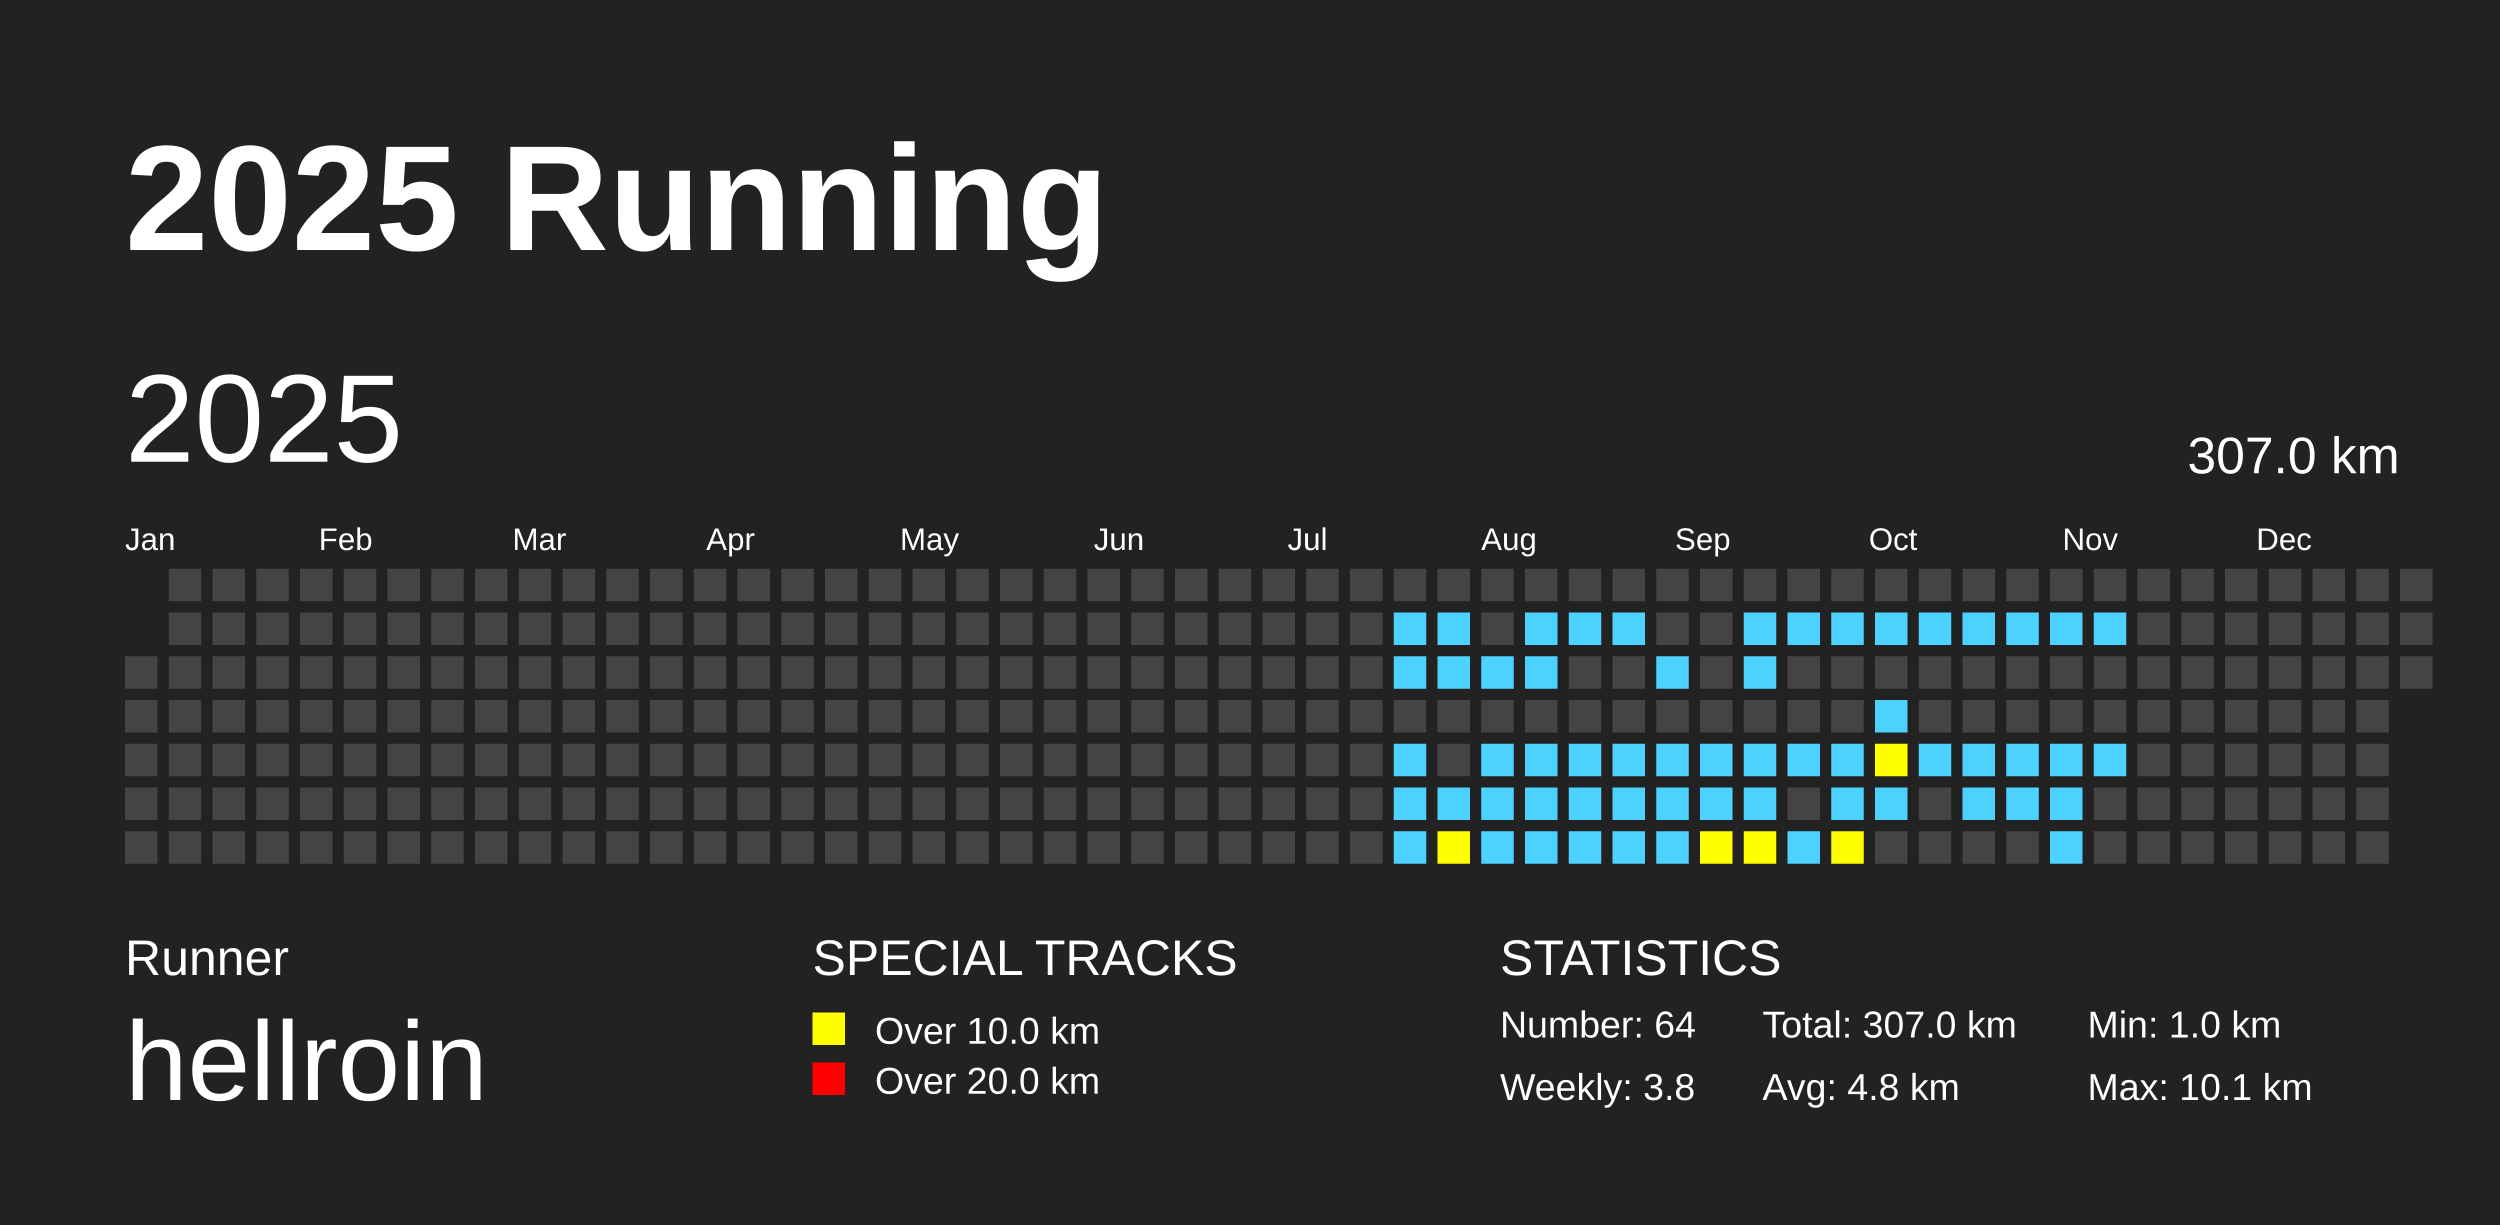
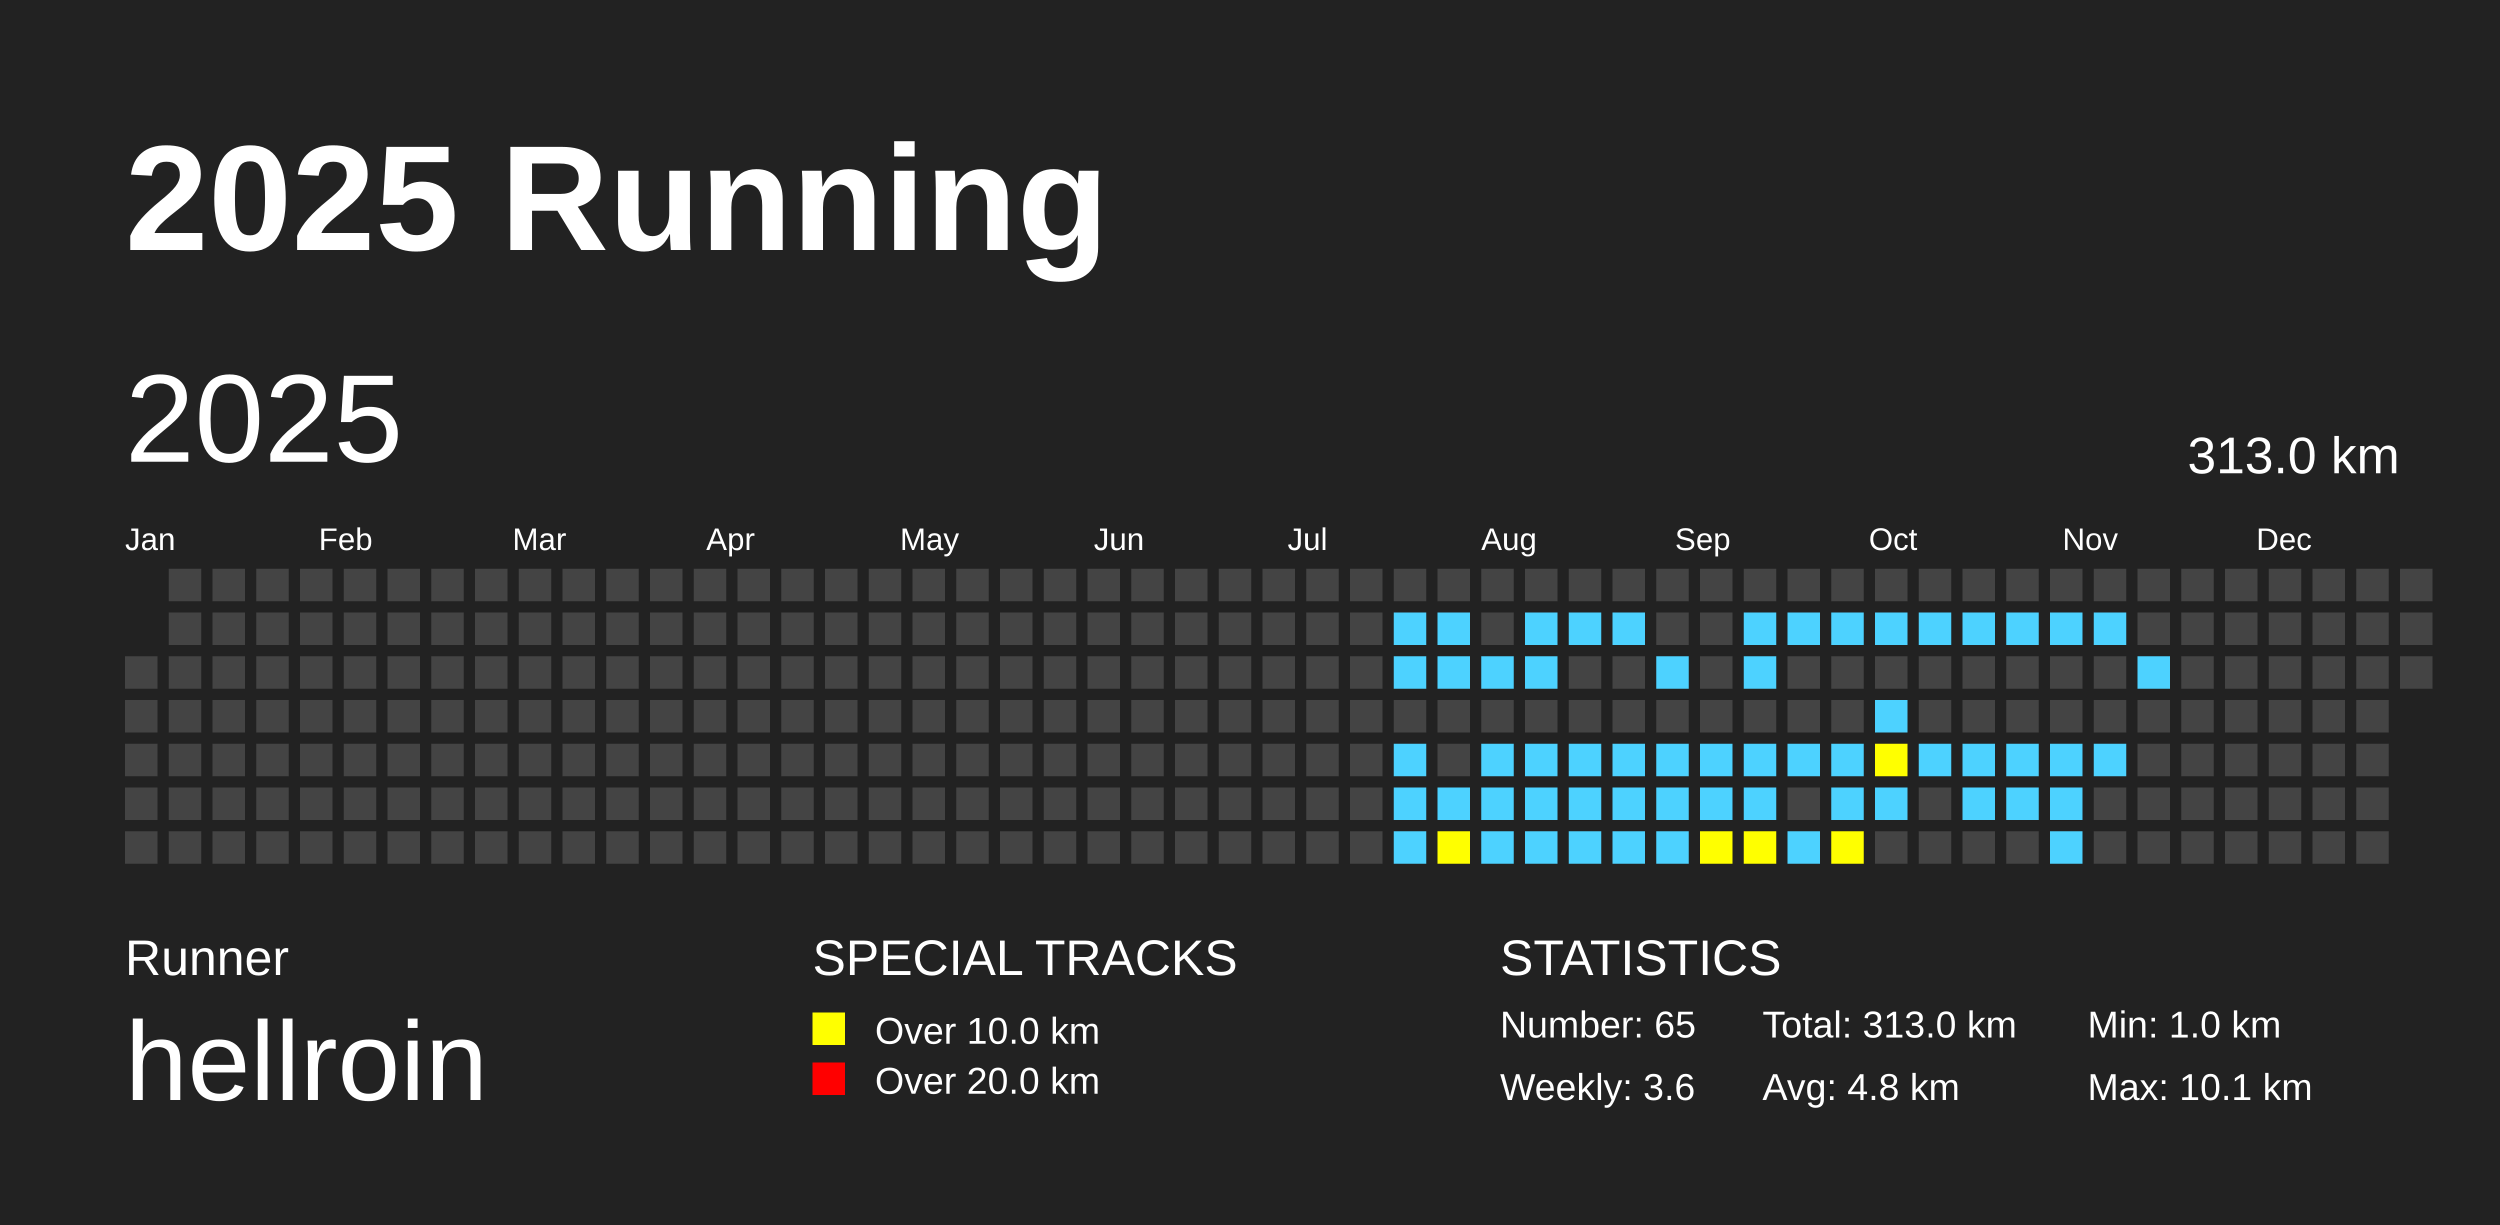
<svg xmlns="http://www.w3.org/2000/svg" baseProfile="full" height="98mm" version="1.1" viewBox="0,0,200,98" width="200mm">
  <defs />
  <rect fill="#222222" height="98" width="200" x="0" y="0" />
  <text fill="#FFFFFF" style="font-size:12px; font-family:Arial; font-weight:bold;" x="10" y="20">2025 Running</text>
  <text fill="#FFFFFF" style="font-size:4px; font-family:Arial" x="10" y="78">Runner</text>
  <text fill="#FFFFFF" style="font-size:9px; font-family:Arial" x="10" y="88">hellroin</text>
  <text fill="#FFFFFF" style="font-size:4px; font-family:Arial" x="65" y="78">SPECIAL TRACKS</text>
  <rect fill="yellow" height="2.6" width="2.6" x="65" y="81" />
  <text fill="#FFFFFF" style="font-size:3px; font-family:Arial" x="70" y="83.5">Over 10.0 km</text>
  <rect fill="red" height="2.6" width="2.6" x="65" y="85" />
  <text fill="#FFFFFF" style="font-size:3px; font-family:Arial" x="70" y="87.5">Over 20.0 km</text>
  <text fill="#FFFFFF" style="font-size:4px; font-family:Arial" x="120" y="78">STATISTICS</text>
-   <text fill="#FFFFFF" style="font-size:3px; font-family:Arial" x="120" y="83">Number: 64</text>
-   <text fill="#FFFFFF" style="font-size:3px; font-family:Arial" x="120" y="88">Weekly: 3.8</text>
-   <text fill="#FFFFFF" style="font-size:3px; font-family:Arial" x="141" y="83">Total: 307.0 km</text>
+   <text fill="#FFFFFF" style="font-size:3px; font-family:Arial" x="120" y="83">Number: 65</text>
+   <text fill="#FFFFFF" style="font-size:3px; font-family:Arial" x="120" y="88">Weekly: 3.6</text>
+   <text fill="#FFFFFF" style="font-size:3px; font-family:Arial" x="141" y="83">Total: 313.0 km</text>
  <text fill="#FFFFFF" style="font-size:3px; font-family:Arial" x="141" y="88">Avg: 4.8 km</text>
  <text fill="#FFFFFF" style="font-size:3px; font-family:Arial" x="167" y="83">Min: 1.0 km</text>
  <text fill="#FFFFFF" style="font-size:3px; font-family:Arial" x="167" y="88">Max: 10.1 km</text>
  <text dominant-baseline="hanging" fill="#FFFFFF" style="font-size:10.0px; font-family:Arial;" x="10" y="30">2025</text>
-   <text dominant-baseline="hanging" fill="#FFFFFF" style="font-size:4.125px; font-family:Arial;" x="175" y="35">307.0 km</text>
+   <text dominant-baseline="hanging" fill="#FFFFFF" style="font-size:4.125px; font-family:Arial;" x="175" y="35">313.0 km</text>
  <text fill="#FFFFFF" style="font-size:2.5px; font-family:Arial" x="10.0" y="44">Jan</text>
  <text fill="#FFFFFF" style="font-size:2.5px; font-family:Arial" x="25.5" y="44">Feb</text>
  <text fill="#FFFFFF" style="font-size:2.5px; font-family:Arial" x="41.0" y="44">Mar</text>
  <text fill="#FFFFFF" style="font-size:2.5px; font-family:Arial" x="56.5" y="44">Apr</text>
  <text fill="#FFFFFF" style="font-size:2.5px; font-family:Arial" x="72.0" y="44">May</text>
  <text fill="#FFFFFF" style="font-size:2.5px; font-family:Arial" x="87.5" y="44">Jun</text>
  <text fill="#FFFFFF" style="font-size:2.5px; font-family:Arial" x="103.0" y="44">Jul</text>
  <text fill="#FFFFFF" style="font-size:2.5px; font-family:Arial" x="118.5" y="44">Aug</text>
  <text fill="#FFFFFF" style="font-size:2.5px; font-family:Arial" x="134.0" y="44">Sep</text>
  <text fill="#FFFFFF" style="font-size:2.5px; font-family:Arial" x="149.5" y="44">Oct</text>
  <text fill="#FFFFFF" style="font-size:2.5px; font-family:Arial" x="165.0" y="44">Nov</text>
  <text fill="#FFFFFF" style="font-size:2.5px; font-family:Arial" x="180.5" y="44">Dec</text>
  <rect fill="#444444" height="2.6" width="2.6" x="10.0" y="52.5" />
  <rect fill="#444444" height="2.6" width="2.6" x="10.0" y="56.0" />
  <rect fill="#444444" height="2.6" width="2.6" x="10.0" y="59.5" />
  <rect fill="#444444" height="2.6" width="2.6" x="10.0" y="63.0" />
  <rect fill="#444444" height="2.6" width="2.6" x="10.0" y="66.5" />
  <rect fill="#444444" height="2.6" width="2.6" x="13.5" y="45.5" />
  <rect fill="#444444" height="2.6" width="2.6" x="13.5" y="49.0" />
  <rect fill="#444444" height="2.6" width="2.6" x="13.5" y="52.5" />
  <rect fill="#444444" height="2.6" width="2.6" x="13.5" y="56.0" />
  <rect fill="#444444" height="2.6" width="2.6" x="13.5" y="59.5" />
  <rect fill="#444444" height="2.6" width="2.6" x="13.5" y="63.0" />
  <rect fill="#444444" height="2.6" width="2.6" x="13.5" y="66.5" />
  <rect fill="#444444" height="2.6" width="2.6" x="17.0" y="45.5" />
  <rect fill="#444444" height="2.6" width="2.6" x="17.0" y="49.0" />
  <rect fill="#444444" height="2.6" width="2.6" x="17.0" y="52.5" />
  <rect fill="#444444" height="2.6" width="2.6" x="17.0" y="56.0" />
  <rect fill="#444444" height="2.6" width="2.6" x="17.0" y="59.5" />
  <rect fill="#444444" height="2.6" width="2.6" x="17.0" y="63.0" />
  <rect fill="#444444" height="2.6" width="2.6" x="17.0" y="66.5" />
  <rect fill="#444444" height="2.6" width="2.6" x="20.5" y="45.5" />
  <rect fill="#444444" height="2.6" width="2.6" x="20.5" y="49.0" />
  <rect fill="#444444" height="2.6" width="2.6" x="20.5" y="52.5" />
  <rect fill="#444444" height="2.6" width="2.6" x="20.5" y="56.0" />
  <rect fill="#444444" height="2.6" width="2.6" x="20.5" y="59.5" />
  <rect fill="#444444" height="2.6" width="2.6" x="20.5" y="63.0" />
  <rect fill="#444444" height="2.6" width="2.6" x="20.5" y="66.5" />
  <rect fill="#444444" height="2.6" width="2.6" x="24.0" y="45.5" />
  <rect fill="#444444" height="2.6" width="2.6" x="24.0" y="49.0" />
  <rect fill="#444444" height="2.6" width="2.6" x="24.0" y="52.5" />
  <rect fill="#444444" height="2.6" width="2.6" x="24.0" y="56.0" />
  <rect fill="#444444" height="2.6" width="2.6" x="24.0" y="59.5" />
  <rect fill="#444444" height="2.6" width="2.6" x="24.0" y="63.0" />
  <rect fill="#444444" height="2.6" width="2.6" x="24.0" y="66.5" />
  <rect fill="#444444" height="2.6" width="2.6" x="27.5" y="45.5" />
  <rect fill="#444444" height="2.6" width="2.6" x="27.5" y="49.0" />
  <rect fill="#444444" height="2.6" width="2.6" x="27.5" y="52.5" />
  <rect fill="#444444" height="2.6" width="2.6" x="27.5" y="56.0" />
  <rect fill="#444444" height="2.6" width="2.6" x="27.5" y="59.5" />
  <rect fill="#444444" height="2.6" width="2.6" x="27.5" y="63.0" />
  <rect fill="#444444" height="2.6" width="2.6" x="27.5" y="66.5" />
  <rect fill="#444444" height="2.6" width="2.6" x="31.0" y="45.5" />
  <rect fill="#444444" height="2.6" width="2.6" x="31.0" y="49.0" />
  <rect fill="#444444" height="2.6" width="2.6" x="31.0" y="52.5" />
  <rect fill="#444444" height="2.6" width="2.6" x="31.0" y="56.0" />
  <rect fill="#444444" height="2.6" width="2.6" x="31.0" y="59.5" />
  <rect fill="#444444" height="2.6" width="2.6" x="31.0" y="63.0" />
  <rect fill="#444444" height="2.6" width="2.6" x="31.0" y="66.5" />
  <rect fill="#444444" height="2.6" width="2.6" x="34.5" y="45.5" />
  <rect fill="#444444" height="2.6" width="2.6" x="34.5" y="49.0" />
  <rect fill="#444444" height="2.6" width="2.6" x="34.5" y="52.5" />
  <rect fill="#444444" height="2.6" width="2.6" x="34.5" y="56.0" />
  <rect fill="#444444" height="2.6" width="2.6" x="34.5" y="59.5" />
  <rect fill="#444444" height="2.6" width="2.6" x="34.5" y="63.0" />
  <rect fill="#444444" height="2.6" width="2.6" x="34.5" y="66.5" />
  <rect fill="#444444" height="2.6" width="2.6" x="38.0" y="45.5" />
  <rect fill="#444444" height="2.6" width="2.6" x="38.0" y="49.0" />
  <rect fill="#444444" height="2.6" width="2.6" x="38.0" y="52.5" />
  <rect fill="#444444" height="2.6" width="2.6" x="38.0" y="56.0" />
  <rect fill="#444444" height="2.6" width="2.6" x="38.0" y="59.5" />
  <rect fill="#444444" height="2.6" width="2.6" x="38.0" y="63.0" />
  <rect fill="#444444" height="2.6" width="2.6" x="38.0" y="66.5" />
  <rect fill="#444444" height="2.6" width="2.6" x="41.5" y="45.5" />
  <rect fill="#444444" height="2.6" width="2.6" x="41.5" y="49.0" />
  <rect fill="#444444" height="2.6" width="2.6" x="41.5" y="52.5" />
  <rect fill="#444444" height="2.6" width="2.6" x="41.5" y="56.0" />
  <rect fill="#444444" height="2.6" width="2.6" x="41.5" y="59.5" />
  <rect fill="#444444" height="2.6" width="2.6" x="41.5" y="63.0" />
  <rect fill="#444444" height="2.6" width="2.6" x="41.5" y="66.5" />
  <rect fill="#444444" height="2.6" width="2.6" x="45.0" y="45.5" />
  <rect fill="#444444" height="2.6" width="2.6" x="45.0" y="49.0" />
  <rect fill="#444444" height="2.6" width="2.6" x="45.0" y="52.5" />
  <rect fill="#444444" height="2.6" width="2.6" x="45.0" y="56.0" />
  <rect fill="#444444" height="2.6" width="2.6" x="45.0" y="59.5" />
  <rect fill="#444444" height="2.6" width="2.6" x="45.0" y="63.0" />
  <rect fill="#444444" height="2.6" width="2.6" x="45.0" y="66.5" />
  <rect fill="#444444" height="2.6" width="2.6" x="48.5" y="45.5" />
  <rect fill="#444444" height="2.6" width="2.6" x="48.5" y="49.0" />
  <rect fill="#444444" height="2.6" width="2.6" x="48.5" y="52.5" />
  <rect fill="#444444" height="2.6" width="2.6" x="48.5" y="56.0" />
  <rect fill="#444444" height="2.6" width="2.6" x="48.5" y="59.5" />
  <rect fill="#444444" height="2.6" width="2.6" x="48.5" y="63.0" />
  <rect fill="#444444" height="2.6" width="2.6" x="48.5" y="66.5" />
  <rect fill="#444444" height="2.6" width="2.6" x="52.0" y="45.5" />
  <rect fill="#444444" height="2.6" width="2.6" x="52.0" y="49.0" />
  <rect fill="#444444" height="2.6" width="2.6" x="52.0" y="52.5" />
  <rect fill="#444444" height="2.6" width="2.6" x="52.0" y="56.0" />
  <rect fill="#444444" height="2.6" width="2.6" x="52.0" y="59.5" />
  <rect fill="#444444" height="2.6" width="2.6" x="52.0" y="63.0" />
  <rect fill="#444444" height="2.6" width="2.6" x="52.0" y="66.5" />
  <rect fill="#444444" height="2.6" width="2.6" x="55.5" y="45.5" />
  <rect fill="#444444" height="2.6" width="2.6" x="55.5" y="49.0" />
  <rect fill="#444444" height="2.6" width="2.6" x="55.5" y="52.5" />
  <rect fill="#444444" height="2.6" width="2.6" x="55.5" y="56.0" />
  <rect fill="#444444" height="2.6" width="2.6" x="55.5" y="59.5" />
  <rect fill="#444444" height="2.6" width="2.6" x="55.5" y="63.0" />
  <rect fill="#444444" height="2.6" width="2.6" x="55.5" y="66.5" />
  <rect fill="#444444" height="2.6" width="2.6" x="59.0" y="45.5" />
  <rect fill="#444444" height="2.6" width="2.6" x="59.0" y="49.0" />
  <rect fill="#444444" height="2.6" width="2.6" x="59.0" y="52.5" />
  <rect fill="#444444" height="2.6" width="2.6" x="59.0" y="56.0" />
  <rect fill="#444444" height="2.6" width="2.6" x="59.0" y="59.5" />
  <rect fill="#444444" height="2.6" width="2.6" x="59.0" y="63.0" />
  <rect fill="#444444" height="2.6" width="2.6" x="59.0" y="66.5" />
  <rect fill="#444444" height="2.6" width="2.6" x="62.5" y="45.5" />
  <rect fill="#444444" height="2.6" width="2.6" x="62.5" y="49.0" />
  <rect fill="#444444" height="2.6" width="2.6" x="62.5" y="52.5" />
  <rect fill="#444444" height="2.6" width="2.6" x="62.5" y="56.0" />
  <rect fill="#444444" height="2.6" width="2.6" x="62.5" y="59.5" />
  <rect fill="#444444" height="2.6" width="2.6" x="62.5" y="63.0" />
  <rect fill="#444444" height="2.6" width="2.6" x="62.5" y="66.5" />
  <rect fill="#444444" height="2.6" width="2.6" x="66.0" y="45.5" />
  <rect fill="#444444" height="2.6" width="2.6" x="66.0" y="49.0" />
  <rect fill="#444444" height="2.6" width="2.6" x="66.0" y="52.5" />
  <rect fill="#444444" height="2.6" width="2.6" x="66.0" y="56.0" />
  <rect fill="#444444" height="2.6" width="2.6" x="66.0" y="59.5" />
  <rect fill="#444444" height="2.6" width="2.6" x="66.0" y="63.0" />
  <rect fill="#444444" height="2.6" width="2.6" x="66.0" y="66.5" />
  <rect fill="#444444" height="2.6" width="2.6" x="69.5" y="45.5" />
  <rect fill="#444444" height="2.6" width="2.6" x="69.5" y="49.0" />
  <rect fill="#444444" height="2.6" width="2.6" x="69.5" y="52.5" />
  <rect fill="#444444" height="2.6" width="2.6" x="69.5" y="56.0" />
  <rect fill="#444444" height="2.6" width="2.6" x="69.5" y="59.5" />
  <rect fill="#444444" height="2.6" width="2.6" x="69.5" y="63.0" />
  <rect fill="#444444" height="2.6" width="2.6" x="69.5" y="66.5" />
  <rect fill="#444444" height="2.6" width="2.6" x="73.0" y="45.5" />
  <rect fill="#444444" height="2.6" width="2.6" x="73.0" y="49.0" />
  <rect fill="#444444" height="2.6" width="2.6" x="73.0" y="52.5" />
  <rect fill="#444444" height="2.6" width="2.6" x="73.0" y="56.0" />
  <rect fill="#444444" height="2.6" width="2.6" x="73.0" y="59.5" />
  <rect fill="#444444" height="2.6" width="2.6" x="73.0" y="63.0" />
  <rect fill="#444444" height="2.6" width="2.6" x="73.0" y="66.5" />
  <rect fill="#444444" height="2.6" width="2.6" x="76.5" y="45.5" />
  <rect fill="#444444" height="2.6" width="2.6" x="76.5" y="49.0" />
  <rect fill="#444444" height="2.6" width="2.6" x="76.5" y="52.5" />
  <rect fill="#444444" height="2.6" width="2.6" x="76.5" y="56.0" />
  <rect fill="#444444" height="2.6" width="2.6" x="76.5" y="59.5" />
  <rect fill="#444444" height="2.6" width="2.6" x="76.5" y="63.0" />
  <rect fill="#444444" height="2.6" width="2.6" x="76.5" y="66.5" />
  <rect fill="#444444" height="2.6" width="2.6" x="80.0" y="45.5" />
  <rect fill="#444444" height="2.6" width="2.6" x="80.0" y="49.0" />
  <rect fill="#444444" height="2.6" width="2.6" x="80.0" y="52.5" />
  <rect fill="#444444" height="2.6" width="2.6" x="80.0" y="56.0" />
  <rect fill="#444444" height="2.6" width="2.6" x="80.0" y="59.5" />
  <rect fill="#444444" height="2.6" width="2.6" x="80.0" y="63.0" />
  <rect fill="#444444" height="2.6" width="2.6" x="80.0" y="66.5" />
  <rect fill="#444444" height="2.6" width="2.6" x="83.5" y="45.5" />
  <rect fill="#444444" height="2.6" width="2.6" x="83.5" y="49.0" />
  <rect fill="#444444" height="2.6" width="2.6" x="83.5" y="52.5" />
  <rect fill="#444444" height="2.6" width="2.6" x="83.5" y="56.0" />
  <rect fill="#444444" height="2.6" width="2.6" x="83.5" y="59.5" />
  <rect fill="#444444" height="2.6" width="2.6" x="83.5" y="63.0" />
  <rect fill="#444444" height="2.6" width="2.6" x="83.5" y="66.5" />
  <rect fill="#444444" height="2.6" width="2.6" x="87.0" y="45.5" />
  <rect fill="#444444" height="2.6" width="2.6" x="87.0" y="49.0" />
  <rect fill="#444444" height="2.6" width="2.6" x="87.0" y="52.5" />
  <rect fill="#444444" height="2.6" width="2.6" x="87.0" y="56.0" />
  <rect fill="#444444" height="2.6" width="2.6" x="87.0" y="59.5" />
  <rect fill="#444444" height="2.6" width="2.6" x="87.0" y="63.0" />
  <rect fill="#444444" height="2.6" width="2.6" x="87.0" y="66.5" />
  <rect fill="#444444" height="2.6" width="2.6" x="90.5" y="45.5" />
  <rect fill="#444444" height="2.6" width="2.6" x="90.5" y="49.0" />
  <rect fill="#444444" height="2.6" width="2.6" x="90.5" y="52.5" />
  <rect fill="#444444" height="2.6" width="2.6" x="90.5" y="56.0" />
  <rect fill="#444444" height="2.6" width="2.6" x="90.5" y="59.5" />
  <rect fill="#444444" height="2.6" width="2.6" x="90.5" y="63.0" />
  <rect fill="#444444" height="2.6" width="2.6" x="90.5" y="66.5" />
  <rect fill="#444444" height="2.6" width="2.6" x="94.0" y="45.5" />
  <rect fill="#444444" height="2.6" width="2.6" x="94.0" y="49.0" />
  <rect fill="#444444" height="2.6" width="2.6" x="94.0" y="52.5" />
  <rect fill="#444444" height="2.6" width="2.6" x="94.0" y="56.0" />
  <rect fill="#444444" height="2.6" width="2.6" x="94.0" y="59.5" />
  <rect fill="#444444" height="2.6" width="2.6" x="94.0" y="63.0" />
  <rect fill="#444444" height="2.6" width="2.6" x="94.0" y="66.5" />
  <rect fill="#444444" height="2.6" width="2.6" x="97.5" y="45.5" />
  <rect fill="#444444" height="2.6" width="2.6" x="97.5" y="49.0" />
  <rect fill="#444444" height="2.6" width="2.6" x="97.5" y="52.5" />
  <rect fill="#444444" height="2.6" width="2.6" x="97.5" y="56.0" />
  <rect fill="#444444" height="2.6" width="2.6" x="97.5" y="59.5" />
  <rect fill="#444444" height="2.6" width="2.6" x="97.5" y="63.0" />
  <rect fill="#444444" height="2.6" width="2.6" x="97.5" y="66.5" />
  <rect fill="#444444" height="2.6" width="2.6" x="101.0" y="45.5" />
  <rect fill="#444444" height="2.6" width="2.6" x="101.0" y="49.0" />
  <rect fill="#444444" height="2.6" width="2.6" x="101.0" y="52.5" />
  <rect fill="#444444" height="2.6" width="2.6" x="101.0" y="56.0" />
  <rect fill="#444444" height="2.6" width="2.6" x="101.0" y="59.5" />
  <rect fill="#444444" height="2.6" width="2.6" x="101.0" y="63.0" />
  <rect fill="#444444" height="2.6" width="2.6" x="101.0" y="66.5" />
  <rect fill="#444444" height="2.6" width="2.6" x="104.5" y="45.5" />
  <rect fill="#444444" height="2.6" width="2.6" x="104.5" y="49.0" />
  <rect fill="#444444" height="2.6" width="2.6" x="104.5" y="52.5" />
  <rect fill="#444444" height="2.6" width="2.6" x="104.5" y="56.0" />
  <rect fill="#444444" height="2.6" width="2.6" x="104.5" y="59.5" />
  <rect fill="#444444" height="2.6" width="2.6" x="104.5" y="63.0" />
  <rect fill="#444444" height="2.6" width="2.6" x="104.5" y="66.5" />
  <rect fill="#444444" height="2.6" width="2.6" x="108.0" y="45.5" />
  <rect fill="#444444" height="2.6" width="2.6" x="108.0" y="49.0" />
  <rect fill="#444444" height="2.6" width="2.6" x="108.0" y="52.5" />
  <rect fill="#444444" height="2.6" width="2.6" x="108.0" y="56.0" />
  <rect fill="#444444" height="2.6" width="2.6" x="108.0" y="59.5" />
  <rect fill="#444444" height="2.6" width="2.6" x="108.0" y="63.0" />
  <rect fill="#444444" height="2.6" width="2.6" x="108.0" y="66.5" />
  <rect fill="#444444" height="2.6" width="2.6" x="111.5" y="45.5" />
  <rect fill="#4DD2FF" height="2.6" width="2.6" x="111.5" y="49.0" />
  <rect fill="#4DD2FF" height="2.6" width="2.6" x="111.5" y="52.5" />
  <rect fill="#444444" height="2.6" width="2.6" x="111.5" y="56.0" />
  <rect fill="#4DD2FF" height="2.6" width="2.6" x="111.5" y="59.5" />
  <rect fill="#4DD2FF" height="2.6" width="2.6" x="111.5" y="63.0" />
  <rect fill="#4DD2FF" height="2.6" width="2.6" x="111.5" y="66.5" />
  <rect fill="#444444" height="2.6" width="2.6" x="115.0" y="45.5" />
  <rect fill="#4DD2FF" height="2.6" width="2.6" x="115.0" y="49.0" />
  <rect fill="#4DD2FF" height="2.6" width="2.6" x="115.0" y="52.5" />
  <rect fill="#444444" height="2.6" width="2.6" x="115.0" y="56.0" />
  <rect fill="#444444" height="2.6" width="2.6" x="115.0" y="59.5" />
  <rect fill="#4DD2FF" height="2.6" width="2.6" x="115.0" y="63.0" />
  <rect fill="yellow" height="2.6" width="2.6" x="115.0" y="66.5" />
  <rect fill="#444444" height="2.6" width="2.6" x="118.5" y="45.5" />
  <rect fill="#444444" height="2.6" width="2.6" x="118.5" y="49.0" />
  <rect fill="#4DD2FF" height="2.6" width="2.6" x="118.5" y="52.5" />
  <rect fill="#444444" height="2.6" width="2.6" x="118.5" y="56.0" />
  <rect fill="#4DD2FF" height="2.6" width="2.6" x="118.5" y="59.5" />
  <rect fill="#4DD2FF" height="2.6" width="2.6" x="118.5" y="63.0" />
  <rect fill="#4DD2FF" height="2.6" width="2.6" x="118.5" y="66.5" />
  <rect fill="#444444" height="2.6" width="2.6" x="122.0" y="45.5" />
  <rect fill="#4DD2FF" height="2.6" width="2.6" x="122.0" y="49.0" />
  <rect fill="#4DD2FF" height="2.6" width="2.6" x="122.0" y="52.5" />
  <rect fill="#444444" height="2.6" width="2.6" x="122.0" y="56.0" />
  <rect fill="#4DD2FF" height="2.6" width="2.6" x="122.0" y="59.5" />
  <rect fill="#4DD2FF" height="2.6" width="2.6" x="122.0" y="63.0" />
  <rect fill="#4DD2FF" height="2.6" width="2.6" x="122.0" y="66.5" />
  <rect fill="#444444" height="2.6" width="2.6" x="125.5" y="45.5" />
  <rect fill="#4DD2FF" height="2.6" width="2.6" x="125.5" y="49.0" />
  <rect fill="#444444" height="2.6" width="2.6" x="125.5" y="52.5" />
  <rect fill="#444444" height="2.6" width="2.6" x="125.5" y="56.0" />
  <rect fill="#4DD2FF" height="2.6" width="2.6" x="125.5" y="59.5" />
  <rect fill="#4DD2FF" height="2.6" width="2.6" x="125.5" y="63.0" />
  <rect fill="#4DD2FF" height="2.6" width="2.6" x="125.5" y="66.5" />
  <rect fill="#444444" height="2.6" width="2.6" x="129.0" y="45.5" />
  <rect fill="#4DD2FF" height="2.6" width="2.6" x="129.0" y="49.0" />
  <rect fill="#444444" height="2.6" width="2.6" x="129.0" y="52.5" />
  <rect fill="#444444" height="2.6" width="2.6" x="129.0" y="56.0" />
  <rect fill="#4DD2FF" height="2.6" width="2.6" x="129.0" y="59.5" />
  <rect fill="#4DD2FF" height="2.6" width="2.6" x="129.0" y="63.0" />
  <rect fill="#4DD2FF" height="2.6" width="2.6" x="129.0" y="66.5" />
  <rect fill="#444444" height="2.6" width="2.6" x="132.5" y="45.5" />
  <rect fill="#444444" height="2.6" width="2.6" x="132.5" y="49.0" />
  <rect fill="#4DD2FF" height="2.6" width="2.6" x="132.5" y="52.5" />
  <rect fill="#444444" height="2.6" width="2.6" x="132.5" y="56.0" />
  <rect fill="#4DD2FF" height="2.6" width="2.6" x="132.5" y="59.5" />
  <rect fill="#4DD2FF" height="2.6" width="2.6" x="132.5" y="63.0" />
  <rect fill="#4DD2FF" height="2.6" width="2.6" x="132.5" y="66.5" />
  <rect fill="#444444" height="2.6" width="2.6" x="136.0" y="45.5" />
  <rect fill="#444444" height="2.6" width="2.6" x="136.0" y="49.0" />
  <rect fill="#444444" height="2.6" width="2.6" x="136.0" y="52.5" />
  <rect fill="#444444" height="2.6" width="2.6" x="136.0" y="56.0" />
  <rect fill="#4DD2FF" height="2.6" width="2.6" x="136.0" y="59.5" />
  <rect fill="#4DD2FF" height="2.6" width="2.6" x="136.0" y="63.0" />
  <rect fill="yellow" height="2.6" width="2.6" x="136.0" y="66.5" />
  <rect fill="#444444" height="2.6" width="2.6" x="139.5" y="45.5" />
  <rect fill="#4DD2FF" height="2.6" width="2.6" x="139.5" y="49.0" />
  <rect fill="#4DD2FF" height="2.6" width="2.6" x="139.5" y="52.5" />
  <rect fill="#444444" height="2.6" width="2.6" x="139.5" y="56.0" />
  <rect fill="#4DD2FF" height="2.6" width="2.6" x="139.5" y="59.5" />
  <rect fill="#4DD2FF" height="2.6" width="2.6" x="139.5" y="63.0" />
  <rect fill="yellow" height="2.6" width="2.6" x="139.5" y="66.5" />
  <rect fill="#444444" height="2.6" width="2.6" x="143.0" y="45.5" />
  <rect fill="#4DD2FF" height="2.6" width="2.6" x="143.0" y="49.0" />
  <rect fill="#444444" height="2.6" width="2.6" x="143.0" y="52.5" />
  <rect fill="#444444" height="2.6" width="2.6" x="143.0" y="56.0" />
  <rect fill="#4DD2FF" height="2.6" width="2.6" x="143.0" y="59.5" />
  <rect fill="#444444" height="2.6" width="2.6" x="143.0" y="63.0" />
  <rect fill="#4DD2FF" height="2.6" width="2.6" x="143.0" y="66.5" />
  <rect fill="#444444" height="2.6" width="2.6" x="146.5" y="45.5" />
  <rect fill="#4DD2FF" height="2.6" width="2.6" x="146.5" y="49.0" />
  <rect fill="#444444" height="2.6" width="2.6" x="146.5" y="52.5" />
  <rect fill="#444444" height="2.6" width="2.6" x="146.5" y="56.0" />
  <rect fill="#4DD2FF" height="2.6" width="2.6" x="146.5" y="59.5" />
  <rect fill="#4DD2FF" height="2.6" width="2.6" x="146.5" y="63.0" />
  <rect fill="yellow" height="2.6" width="2.6" x="146.5" y="66.5" />
  <rect fill="#444444" height="2.6" width="2.6" x="150.0" y="45.5" />
  <rect fill="#4DD2FF" height="2.6" width="2.6" x="150.0" y="49.0" />
  <rect fill="#444444" height="2.6" width="2.6" x="150.0" y="52.5" />
  <rect fill="#4DD2FF" height="2.6" width="2.6" x="150.0" y="56.0" />
  <rect fill="yellow" height="2.6" width="2.6" x="150.0" y="59.5" />
  <rect fill="#4DD2FF" height="2.6" width="2.6" x="150.0" y="63.0" />
  <rect fill="#444444" height="2.6" width="2.6" x="150.0" y="66.5" />
  <rect fill="#444444" height="2.6" width="2.6" x="153.5" y="45.5" />
  <rect fill="#4DD2FF" height="2.6" width="2.6" x="153.5" y="49.0" />
  <rect fill="#444444" height="2.6" width="2.6" x="153.5" y="52.5" />
  <rect fill="#444444" height="2.6" width="2.6" x="153.5" y="56.0" />
  <rect fill="#4DD2FF" height="2.6" width="2.6" x="153.5" y="59.5" />
  <rect fill="#444444" height="2.6" width="2.6" x="153.5" y="63.0" />
  <rect fill="#444444" height="2.6" width="2.6" x="153.5" y="66.5" />
  <rect fill="#444444" height="2.6" width="2.6" x="157.0" y="45.5" />
  <rect fill="#4DD2FF" height="2.6" width="2.6" x="157.0" y="49.0" />
  <rect fill="#444444" height="2.6" width="2.6" x="157.0" y="52.5" />
  <rect fill="#444444" height="2.6" width="2.6" x="157.0" y="56.0" />
  <rect fill="#4DD2FF" height="2.6" width="2.6" x="157.0" y="59.5" />
  <rect fill="#4DD2FF" height="2.6" width="2.6" x="157.0" y="63.0" />
  <rect fill="#444444" height="2.6" width="2.6" x="157.0" y="66.5" />
  <rect fill="#444444" height="2.6" width="2.6" x="160.5" y="45.5" />
  <rect fill="#4DD2FF" height="2.6" width="2.6" x="160.5" y="49.0" />
  <rect fill="#444444" height="2.6" width="2.6" x="160.5" y="52.5" />
  <rect fill="#444444" height="2.6" width="2.6" x="160.5" y="56.0" />
  <rect fill="#4DD2FF" height="2.6" width="2.6" x="160.5" y="59.5" />
  <rect fill="#4DD2FF" height="2.6" width="2.6" x="160.5" y="63.0" />
  <rect fill="#444444" height="2.6" width="2.6" x="160.5" y="66.5" />
  <rect fill="#444444" height="2.6" width="2.6" x="164.0" y="45.5" />
  <rect fill="#4DD2FF" height="2.6" width="2.6" x="164.0" y="49.0" />
  <rect fill="#444444" height="2.6" width="2.6" x="164.0" y="52.5" />
  <rect fill="#444444" height="2.6" width="2.6" x="164.0" y="56.0" />
  <rect fill="#4DD2FF" height="2.6" width="2.6" x="164.0" y="59.5" />
  <rect fill="#4DD2FF" height="2.6" width="2.6" x="164.0" y="63.0" />
  <rect fill="#4DD2FF" height="2.6" width="2.6" x="164.0" y="66.5" />
  <rect fill="#444444" height="2.6" width="2.6" x="167.5" y="45.5" />
  <rect fill="#4DD2FF" height="2.6" width="2.6" x="167.5" y="49.0" />
  <rect fill="#444444" height="2.6" width="2.6" x="167.5" y="52.5" />
  <rect fill="#444444" height="2.6" width="2.6" x="167.5" y="56.0" />
  <rect fill="#4DD2FF" height="2.6" width="2.6" x="167.5" y="59.5" />
  <rect fill="#444444" height="2.6" width="2.6" x="167.5" y="63.0" />
  <rect fill="#444444" height="2.6" width="2.6" x="167.5" y="66.5" />
  <rect fill="#444444" height="2.6" width="2.6" x="171.0" y="45.5" />
  <rect fill="#444444" height="2.6" width="2.6" x="171.0" y="49.0" />
-   <rect fill="#444444" height="2.6" width="2.6" x="171.0" y="52.5" />
+   <rect fill="#4DD2FF" height="2.6" width="2.6" x="171.0" y="52.5" />
  <rect fill="#444444" height="2.6" width="2.6" x="171.0" y="56.0" />
  <rect fill="#444444" height="2.6" width="2.6" x="171.0" y="59.5" />
  <rect fill="#444444" height="2.6" width="2.6" x="171.0" y="63.0" />
  <rect fill="#444444" height="2.6" width="2.6" x="171.0" y="66.5" />
  <rect fill="#444444" height="2.6" width="2.6" x="174.5" y="45.5" />
  <rect fill="#444444" height="2.6" width="2.6" x="174.5" y="49.0" />
  <rect fill="#444444" height="2.6" width="2.6" x="174.5" y="52.5" />
  <rect fill="#444444" height="2.6" width="2.6" x="174.5" y="56.0" />
  <rect fill="#444444" height="2.6" width="2.6" x="174.5" y="59.5" />
  <rect fill="#444444" height="2.6" width="2.6" x="174.5" y="63.0" />
  <rect fill="#444444" height="2.6" width="2.6" x="174.5" y="66.5" />
  <rect fill="#444444" height="2.6" width="2.6" x="178.0" y="45.5" />
  <rect fill="#444444" height="2.6" width="2.6" x="178.0" y="49.0" />
  <rect fill="#444444" height="2.6" width="2.6" x="178.0" y="52.5" />
  <rect fill="#444444" height="2.6" width="2.6" x="178.0" y="56.0" />
  <rect fill="#444444" height="2.6" width="2.6" x="178.0" y="59.5" />
  <rect fill="#444444" height="2.6" width="2.6" x="178.0" y="63.0" />
  <rect fill="#444444" height="2.6" width="2.6" x="178.0" y="66.5" />
  <rect fill="#444444" height="2.6" width="2.6" x="181.5" y="45.5" />
  <rect fill="#444444" height="2.6" width="2.6" x="181.5" y="49.0" />
  <rect fill="#444444" height="2.6" width="2.6" x="181.5" y="52.5" />
  <rect fill="#444444" height="2.6" width="2.6" x="181.5" y="56.0" />
  <rect fill="#444444" height="2.6" width="2.6" x="181.5" y="59.5" />
  <rect fill="#444444" height="2.6" width="2.6" x="181.5" y="63.0" />
  <rect fill="#444444" height="2.6" width="2.6" x="181.5" y="66.5" />
  <rect fill="#444444" height="2.6" width="2.6" x="185.0" y="45.5" />
  <rect fill="#444444" height="2.6" width="2.6" x="185.0" y="49.0" />
  <rect fill="#444444" height="2.6" width="2.6" x="185.0" y="52.5" />
  <rect fill="#444444" height="2.6" width="2.6" x="185.0" y="56.0" />
  <rect fill="#444444" height="2.6" width="2.6" x="185.0" y="59.5" />
  <rect fill="#444444" height="2.6" width="2.6" x="185.0" y="63.0" />
  <rect fill="#444444" height="2.6" width="2.6" x="185.0" y="66.5" />
  <rect fill="#444444" height="2.6" width="2.6" x="188.5" y="45.5" />
  <rect fill="#444444" height="2.6" width="2.6" x="188.5" y="49.0" />
  <rect fill="#444444" height="2.6" width="2.6" x="188.5" y="52.5" />
  <rect fill="#444444" height="2.6" width="2.6" x="188.5" y="56.0" />
  <rect fill="#444444" height="2.6" width="2.6" x="188.5" y="59.5" />
  <rect fill="#444444" height="2.6" width="2.6" x="188.5" y="63.0" />
  <rect fill="#444444" height="2.6" width="2.6" x="188.5" y="66.5" />
  <rect fill="#444444" height="2.6" width="2.6" x="192.0" y="45.5" />
  <rect fill="#444444" height="2.6" width="2.6" x="192.0" y="49.0" />
  <rect fill="#444444" height="2.6" width="2.6" x="192.0" y="52.5" />
</svg>
